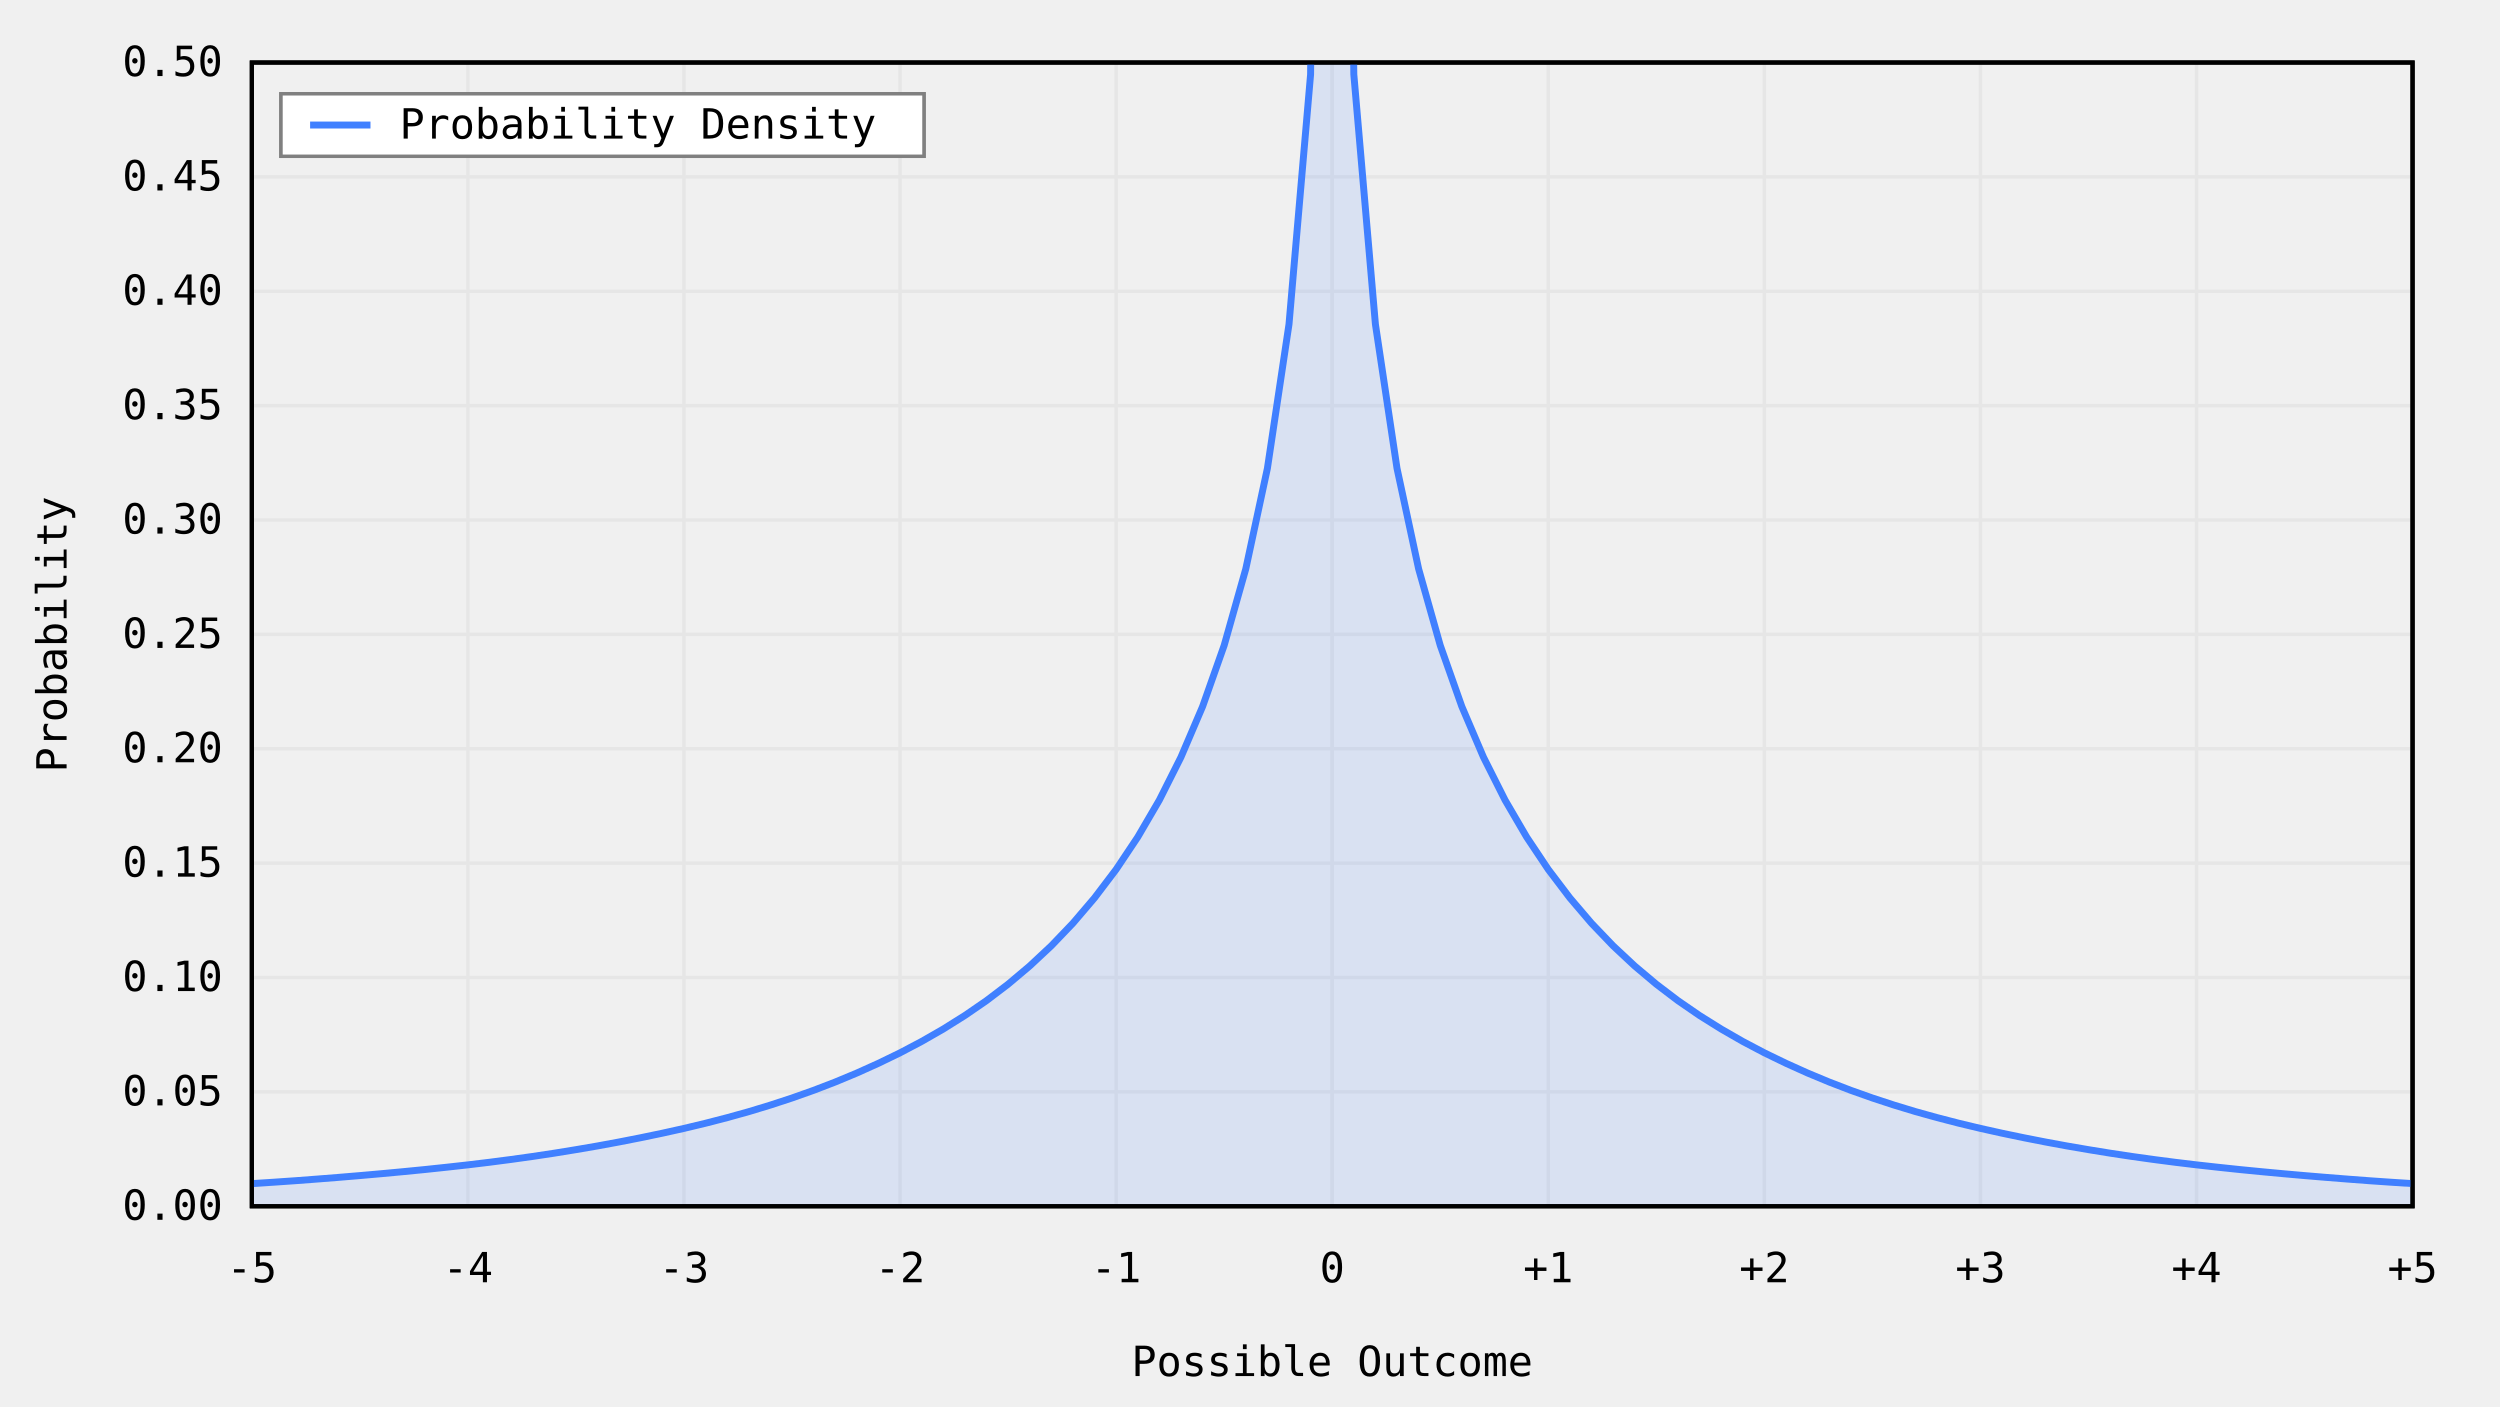
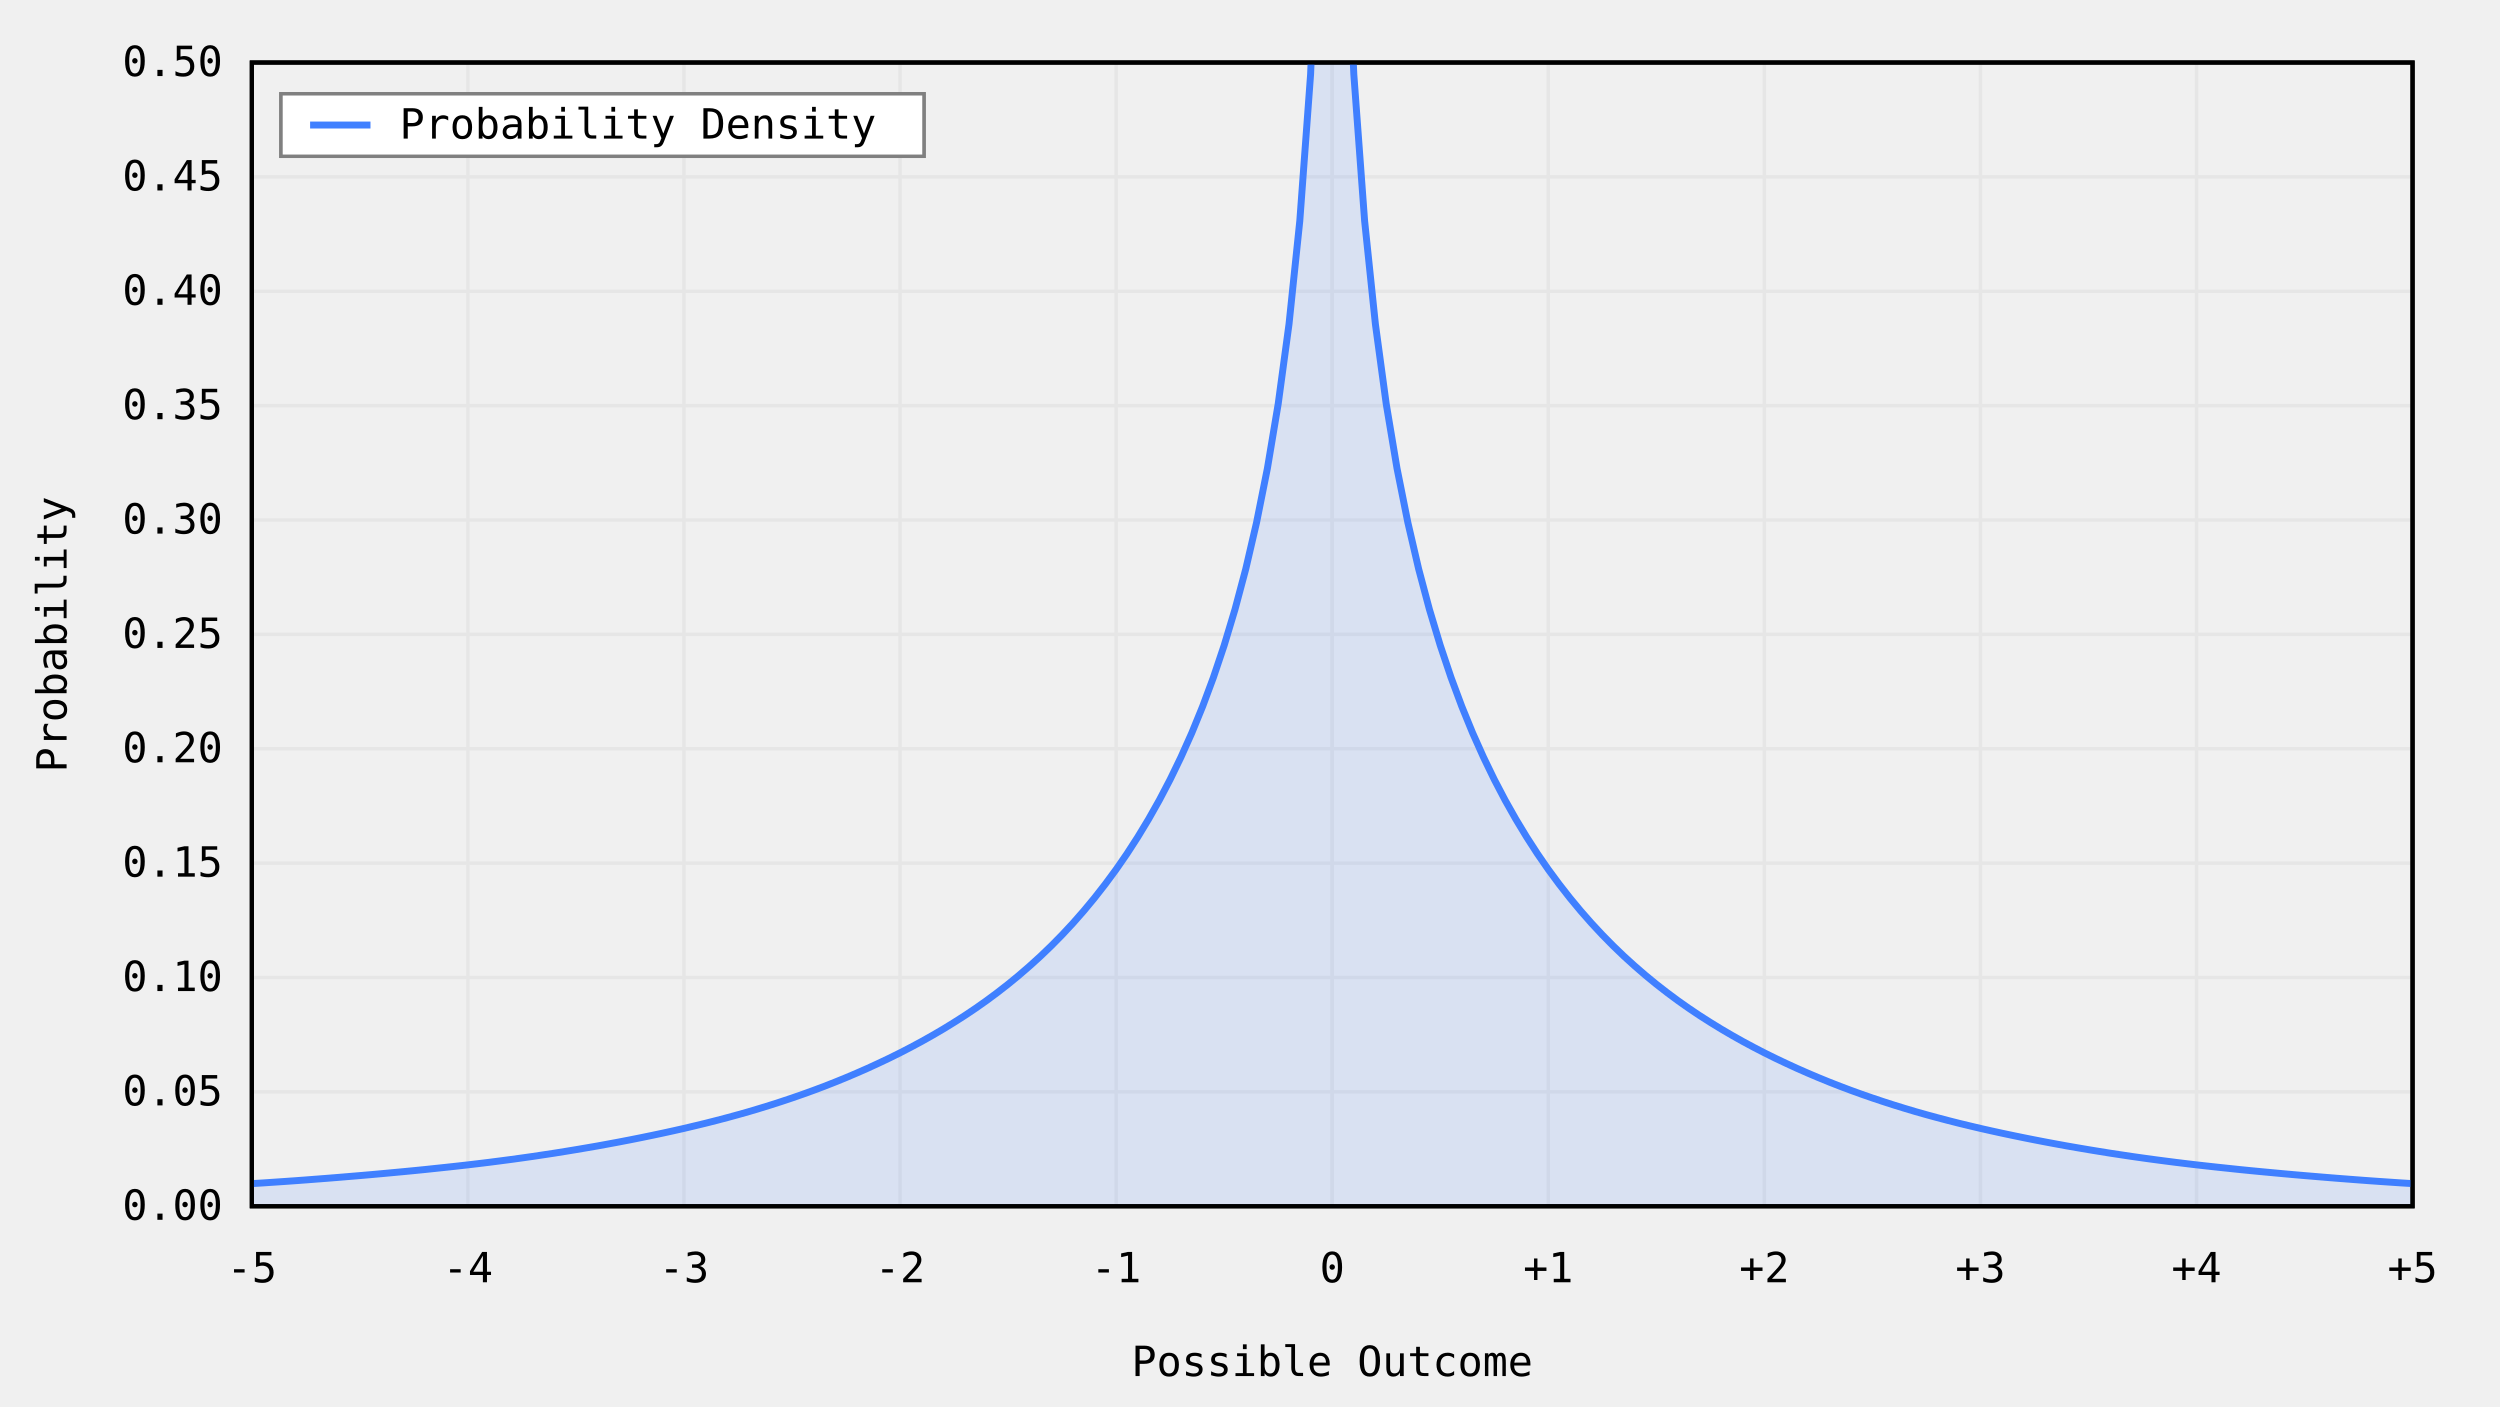
<svg xmlns="http://www.w3.org/2000/svg" xmlns:xlink="http://www.w3.org/1999/xlink" width="720" height="405" viewBox="0 0 720 405">
  <g id="gnuplot_canvas">
    <rect x="0" y="0" width="720" height="405" fill="none" />
    <defs>
      <circle id="gpDot" r="0.5" stroke-width="0.5" stroke="currentColor" />
      <path id="gpPt0" stroke-width="0.222" stroke="currentColor" d="M-1,0 h2 M0,-1 v2" />
      <path id="gpPt1" stroke-width="0.222" stroke="currentColor" d="M-1,-1 L1,1 M1,-1 L-1,1" />
      <path id="gpPt2" stroke-width="0.222" stroke="currentColor" d="M-1,0 L1,0 M0,-1 L0,1 M-1,-1 L1,1 M-1,1 L1,-1" />
      <rect id="gpPt3" stroke-width="0.222" stroke="currentColor" x="-1" y="-1" width="2" height="2" />
      <rect id="gpPt4" stroke-width="0.222" stroke="currentColor" fill="currentColor" x="-1" y="-1" width="2" height="2" />
      <circle id="gpPt5" stroke-width="0.222" stroke="currentColor" cx="0" cy="0" r="1" />
      <use xlink:href="#gpPt5" id="gpPt6" fill="currentColor" stroke="none" />
      <path id="gpPt7" stroke-width="0.222" stroke="currentColor" d="M0,-1.33 L-1.33,0.67 L1.33,0.67 z" />
      <use xlink:href="#gpPt7" id="gpPt8" fill="currentColor" stroke="none" />
      <use xlink:href="#gpPt7" id="gpPt9" stroke="currentColor" transform="rotate(180)" />
      <use xlink:href="#gpPt9" id="gpPt10" fill="currentColor" stroke="none" />
      <use xlink:href="#gpPt3" id="gpPt11" stroke="currentColor" transform="rotate(45)" />
      <use xlink:href="#gpPt11" id="gpPt12" fill="currentColor" stroke="none" />
      <path id="gpPt13" stroke-width="0.222" stroke="currentColor" d="M0,1.330 L1.265,0.411 L0.782,-1.067 L-0.782,-1.076 L-1.265,0.411 z" />
      <use xlink:href="#gpPt13" id="gpPt14" fill="currentColor" stroke="none" />
      <filter id="textbox" filterUnits="objectBoundingBox" x="0" y="0" height="1" width="1">
        <feFlood flood-color="white" flood-opacity="1" result="bgnd" />
        <feComposite in="SourceGraphic" in2="bgnd" operator="atop" />
      </filter>
      <filter id="greybox" filterUnits="objectBoundingBox" x="0" y="0" height="1" width="1">
        <feFlood flood-color="lightgrey" flood-opacity="1" result="grey" />
        <feComposite in="SourceGraphic" in2="grey" operator="atop" />
      </filter>
    </defs>
    <g fill="none" color="white" stroke="currentColor" stroke-width="1.00" stroke-linecap="butt" stroke-linejoin="miter">
</g>
    <g fill="none" color="white" stroke="currentColor" stroke-width="1.20" stroke-linecap="butt" stroke-linejoin="miter">
</g>
    <g fill="none" color="black" stroke="currentColor" stroke-width="1.20" stroke-linecap="butt" stroke-linejoin="miter">
</g>
    <g fill="none" color="black" stroke="black" stroke-width="1.00" stroke-linecap="butt" stroke-linejoin="miter">
</g>
    <g fill="none" color="black" stroke="currentColor" stroke-width="1.00" stroke-linecap="butt" stroke-linejoin="miter">
      <path stroke="rgb(230, 230, 230)" class="gridline" d="M72.53,347.40 L694.82,347.40  " />
    </g>
    <g fill="none" color="black" stroke="rgb(230, 230, 230)" stroke-width="1.20" stroke-linecap="butt" stroke-linejoin="miter">
</g>
    <g fill="none" color="black" stroke="currentColor" stroke-width="1.20" stroke-linecap="butt" stroke-linejoin="miter">
      <path stroke="black" d="M72.53,347.40 M694.82,347.40  " />
      <g transform="translate(64.14,351.30)" stroke="none" fill="black" font-family="Consolas, Menlo, monospace" font-size="12.00" text-anchor="end">
        <text>
          <tspan font-family="Consolas, Menlo, monospace">0.00</tspan>
        </text>
      </g>
    </g>
    <g fill="none" color="black" stroke="currentColor" stroke-width="1.20" stroke-linecap="butt" stroke-linejoin="miter">
</g>
    <g fill="none" color="black" stroke="black" stroke-width="1.00" stroke-linecap="butt" stroke-linejoin="miter">
</g>
    <g fill="none" color="black" stroke="currentColor" stroke-width="1.00" stroke-linecap="butt" stroke-linejoin="miter">
      <path stroke="rgb(230, 230, 230)" class="gridline" d="M72.53,314.46 L694.82,314.46  " />
    </g>
    <g fill="none" color="black" stroke="rgb(230, 230, 230)" stroke-width="1.20" stroke-linecap="butt" stroke-linejoin="miter">
</g>
    <g fill="none" color="black" stroke="currentColor" stroke-width="1.20" stroke-linecap="butt" stroke-linejoin="miter">
      <path stroke="black" d="M72.53,314.46 M694.82,314.46  " />
      <g transform="translate(64.14,318.36)" stroke="none" fill="black" font-family="Consolas, Menlo, monospace" font-size="12.00" text-anchor="end">
        <text>
          <tspan font-family="Consolas, Menlo, monospace">0.05</tspan>
        </text>
      </g>
    </g>
    <g fill="none" color="black" stroke="currentColor" stroke-width="1.20" stroke-linecap="butt" stroke-linejoin="miter">
</g>
    <g fill="none" color="black" stroke="black" stroke-width="1.00" stroke-linecap="butt" stroke-linejoin="miter">
</g>
    <g fill="none" color="black" stroke="currentColor" stroke-width="1.00" stroke-linecap="butt" stroke-linejoin="miter">
      <path stroke="rgb(230, 230, 230)" class="gridline" d="M72.53,281.52 L694.82,281.52  " />
    </g>
    <g fill="none" color="black" stroke="rgb(230, 230, 230)" stroke-width="1.20" stroke-linecap="butt" stroke-linejoin="miter">
</g>
    <g fill="none" color="black" stroke="currentColor" stroke-width="1.20" stroke-linecap="butt" stroke-linejoin="miter">
      <path stroke="black" d="M72.53,281.52 M694.82,281.52  " />
      <g transform="translate(64.14,285.42)" stroke="none" fill="black" font-family="Consolas, Menlo, monospace" font-size="12.00" text-anchor="end">
        <text>
          <tspan font-family="Consolas, Menlo, monospace">0.10</tspan>
        </text>
      </g>
    </g>
    <g fill="none" color="black" stroke="currentColor" stroke-width="1.20" stroke-linecap="butt" stroke-linejoin="miter">
</g>
    <g fill="none" color="black" stroke="black" stroke-width="1.00" stroke-linecap="butt" stroke-linejoin="miter">
</g>
    <g fill="none" color="black" stroke="currentColor" stroke-width="1.00" stroke-linecap="butt" stroke-linejoin="miter">
      <path stroke="rgb(230, 230, 230)" class="gridline" d="M72.53,248.58 L694.82,248.58  " />
    </g>
    <g fill="none" color="black" stroke="rgb(230, 230, 230)" stroke-width="1.20" stroke-linecap="butt" stroke-linejoin="miter">
</g>
    <g fill="none" color="black" stroke="currentColor" stroke-width="1.20" stroke-linecap="butt" stroke-linejoin="miter">
      <path stroke="black" d="M72.53,248.58 M694.82,248.58  " />
      <g transform="translate(64.14,252.48)" stroke="none" fill="black" font-family="Consolas, Menlo, monospace" font-size="12.00" text-anchor="end">
        <text>
          <tspan font-family="Consolas, Menlo, monospace">0.15</tspan>
        </text>
      </g>
    </g>
    <g fill="none" color="black" stroke="currentColor" stroke-width="1.20" stroke-linecap="butt" stroke-linejoin="miter">
</g>
    <g fill="none" color="black" stroke="black" stroke-width="1.00" stroke-linecap="butt" stroke-linejoin="miter">
</g>
    <g fill="none" color="black" stroke="currentColor" stroke-width="1.00" stroke-linecap="butt" stroke-linejoin="miter">
      <path stroke="rgb(230, 230, 230)" class="gridline" d="M72.53,215.64 L694.82,215.64  " />
    </g>
    <g fill="none" color="black" stroke="rgb(230, 230, 230)" stroke-width="1.20" stroke-linecap="butt" stroke-linejoin="miter">
</g>
    <g fill="none" color="black" stroke="currentColor" stroke-width="1.20" stroke-linecap="butt" stroke-linejoin="miter">
      <path stroke="black" d="M72.53,215.64 M694.82,215.64  " />
      <g transform="translate(64.14,219.54)" stroke="none" fill="black" font-family="Consolas, Menlo, monospace" font-size="12.00" text-anchor="end">
        <text>
          <tspan font-family="Consolas, Menlo, monospace">0.20</tspan>
        </text>
      </g>
    </g>
    <g fill="none" color="black" stroke="currentColor" stroke-width="1.20" stroke-linecap="butt" stroke-linejoin="miter">
</g>
    <g fill="none" color="black" stroke="black" stroke-width="1.00" stroke-linecap="butt" stroke-linejoin="miter">
</g>
    <g fill="none" color="black" stroke="currentColor" stroke-width="1.00" stroke-linecap="butt" stroke-linejoin="miter">
      <path stroke="rgb(230, 230, 230)" class="gridline" d="M72.53,182.70 L694.82,182.70  " />
    </g>
    <g fill="none" color="black" stroke="rgb(230, 230, 230)" stroke-width="1.20" stroke-linecap="butt" stroke-linejoin="miter">
</g>
    <g fill="none" color="black" stroke="currentColor" stroke-width="1.20" stroke-linecap="butt" stroke-linejoin="miter">
      <path stroke="black" d="M72.53,182.70 M694.82,182.70  " />
      <g transform="translate(64.14,186.60)" stroke="none" fill="black" font-family="Consolas, Menlo, monospace" font-size="12.00" text-anchor="end">
        <text>
          <tspan font-family="Consolas, Menlo, monospace">0.25</tspan>
        </text>
      </g>
    </g>
    <g fill="none" color="black" stroke="currentColor" stroke-width="1.20" stroke-linecap="butt" stroke-linejoin="miter">
</g>
    <g fill="none" color="black" stroke="black" stroke-width="1.00" stroke-linecap="butt" stroke-linejoin="miter">
</g>
    <g fill="none" color="black" stroke="currentColor" stroke-width="1.00" stroke-linecap="butt" stroke-linejoin="miter">
      <path stroke="rgb(230, 230, 230)" class="gridline" d="M72.53,149.77 L694.82,149.77  " />
    </g>
    <g fill="none" color="black" stroke="rgb(230, 230, 230)" stroke-width="1.20" stroke-linecap="butt" stroke-linejoin="miter">
</g>
    <g fill="none" color="black" stroke="currentColor" stroke-width="1.20" stroke-linecap="butt" stroke-linejoin="miter">
      <path stroke="black" d="M72.53,149.77 M694.82,149.77  " />
      <g transform="translate(64.14,153.67)" stroke="none" fill="black" font-family="Consolas, Menlo, monospace" font-size="12.00" text-anchor="end">
        <text>
          <tspan font-family="Consolas, Menlo, monospace">0.30</tspan>
        </text>
      </g>
    </g>
    <g fill="none" color="black" stroke="currentColor" stroke-width="1.20" stroke-linecap="butt" stroke-linejoin="miter">
</g>
    <g fill="none" color="black" stroke="black" stroke-width="1.00" stroke-linecap="butt" stroke-linejoin="miter">
</g>
    <g fill="none" color="black" stroke="currentColor" stroke-width="1.00" stroke-linecap="butt" stroke-linejoin="miter">
      <path stroke="rgb(230, 230, 230)" class="gridline" d="M72.53,116.83 L694.82,116.83  " />
    </g>
    <g fill="none" color="black" stroke="rgb(230, 230, 230)" stroke-width="1.20" stroke-linecap="butt" stroke-linejoin="miter">
</g>
    <g fill="none" color="black" stroke="currentColor" stroke-width="1.20" stroke-linecap="butt" stroke-linejoin="miter">
      <path stroke="black" d="M72.53,116.83 M694.82,116.83  " />
      <g transform="translate(64.14,120.73)" stroke="none" fill="black" font-family="Consolas, Menlo, monospace" font-size="12.00" text-anchor="end">
        <text>
          <tspan font-family="Consolas, Menlo, monospace">0.35</tspan>
        </text>
      </g>
    </g>
    <g fill="none" color="black" stroke="currentColor" stroke-width="1.20" stroke-linecap="butt" stroke-linejoin="miter">
</g>
    <g fill="none" color="black" stroke="black" stroke-width="1.00" stroke-linecap="butt" stroke-linejoin="miter">
</g>
    <g fill="none" color="black" stroke="currentColor" stroke-width="1.00" stroke-linecap="butt" stroke-linejoin="miter">
      <path stroke="rgb(230, 230, 230)" class="gridline" d="M72.53,83.89 L694.82,83.89  " />
    </g>
    <g fill="none" color="black" stroke="rgb(230, 230, 230)" stroke-width="1.20" stroke-linecap="butt" stroke-linejoin="miter">
</g>
    <g fill="none" color="black" stroke="currentColor" stroke-width="1.20" stroke-linecap="butt" stroke-linejoin="miter">
      <path stroke="black" d="M72.53,83.89 M694.82,83.89  " />
      <g transform="translate(64.14,87.79)" stroke="none" fill="black" font-family="Consolas, Menlo, monospace" font-size="12.00" text-anchor="end">
        <text>
          <tspan font-family="Consolas, Menlo, monospace">0.40</tspan>
        </text>
      </g>
    </g>
    <g fill="none" color="black" stroke="currentColor" stroke-width="1.20" stroke-linecap="butt" stroke-linejoin="miter">
</g>
    <g fill="none" color="black" stroke="black" stroke-width="1.00" stroke-linecap="butt" stroke-linejoin="miter">
</g>
    <g fill="none" color="black" stroke="currentColor" stroke-width="1.00" stroke-linecap="butt" stroke-linejoin="miter">
      <path stroke="rgb(230, 230, 230)" class="gridline" d="M72.53,50.95 L694.82,50.95  " />
    </g>
    <g fill="none" color="black" stroke="rgb(230, 230, 230)" stroke-width="1.20" stroke-linecap="butt" stroke-linejoin="miter">
</g>
    <g fill="none" color="black" stroke="currentColor" stroke-width="1.20" stroke-linecap="butt" stroke-linejoin="miter">
      <path stroke="black" d="M72.53,50.95 M694.82,50.95  " />
      <g transform="translate(64.14,54.85)" stroke="none" fill="black" font-family="Consolas, Menlo, monospace" font-size="12.00" text-anchor="end">
        <text>
          <tspan font-family="Consolas, Menlo, monospace">0.45</tspan>
        </text>
      </g>
    </g>
    <g fill="none" color="black" stroke="currentColor" stroke-width="1.20" stroke-linecap="butt" stroke-linejoin="miter">
</g>
    <g fill="none" color="black" stroke="black" stroke-width="1.00" stroke-linecap="butt" stroke-linejoin="miter">
</g>
    <g fill="none" color="black" stroke="currentColor" stroke-width="1.00" stroke-linecap="butt" stroke-linejoin="miter">
      <path stroke="rgb(230, 230, 230)" class="gridline" d="M72.53,18.01 L694.82,18.01  " />
    </g>
    <g fill="none" color="black" stroke="rgb(230, 230, 230)" stroke-width="1.20" stroke-linecap="butt" stroke-linejoin="miter">
</g>
    <g fill="none" color="black" stroke="currentColor" stroke-width="1.20" stroke-linecap="butt" stroke-linejoin="miter">
      <path stroke="black" d="M72.53,18.01 M694.82,18.01  " />
      <g transform="translate(64.14,21.91)" stroke="none" fill="black" font-family="Consolas, Menlo, monospace" font-size="12.00" text-anchor="end">
        <text>
          <tspan font-family="Consolas, Menlo, monospace">0.50</tspan>
        </text>
      </g>
    </g>
    <g fill="none" color="black" stroke="currentColor" stroke-width="1.20" stroke-linecap="butt" stroke-linejoin="miter">
</g>
    <g fill="none" color="black" stroke="black" stroke-width="1.00" stroke-linecap="butt" stroke-linejoin="miter">
</g>
    <g fill="none" color="black" stroke="currentColor" stroke-width="1.00" stroke-linecap="butt" stroke-linejoin="miter">
      <path stroke="rgb(230, 230, 230)" class="gridline" d="M383.68,347.40 L383.68,18.01  " />
    </g>
    <g fill="none" color="black" stroke="rgb(230, 230, 230)" stroke-width="1.20" stroke-linecap="butt" stroke-linejoin="miter">
</g>
    <g fill="none" color="black" stroke="currentColor" stroke-width="1.20" stroke-linecap="butt" stroke-linejoin="miter">
      <path stroke="black" d="M383.68,347.40 M383.68,18.01  " />
      <g transform="translate(383.68,369.30)" stroke="none" fill="black" font-family="Consolas, Menlo, monospace" font-size="12.00" text-anchor="middle">
        <text>
          <tspan font-family="Consolas, Menlo, monospace">0</tspan>
        </text>
      </g>
    </g>
    <g fill="none" color="black" stroke="currentColor" stroke-width="1.20" stroke-linecap="butt" stroke-linejoin="miter">
</g>
    <g fill="none" color="black" stroke="black" stroke-width="1.00" stroke-linecap="butt" stroke-linejoin="miter">
</g>
    <g fill="none" color="black" stroke="currentColor" stroke-width="1.00" stroke-linecap="butt" stroke-linejoin="miter">
      <path stroke="rgb(230, 230, 230)" class="gridline" d="M72.53,347.40 L72.53,18.01  " />
    </g>
    <g fill="none" color="black" stroke="rgb(230, 230, 230)" stroke-width="1.20" stroke-linecap="butt" stroke-linejoin="miter">
</g>
    <g fill="none" color="black" stroke="currentColor" stroke-width="1.20" stroke-linecap="butt" stroke-linejoin="miter">
      <path stroke="black" d="M72.53,347.40 M72.53,18.01  " />
      <g transform="translate(72.53,369.30)" stroke="none" fill="black" font-family="Consolas, Menlo, monospace" font-size="12.00" text-anchor="middle">
        <text>
          <tspan font-family="Consolas, Menlo, monospace">-5</tspan>
        </text>
      </g>
    </g>
    <g fill="none" color="black" stroke="currentColor" stroke-width="1.20" stroke-linecap="butt" stroke-linejoin="miter">
</g>
    <g fill="none" color="black" stroke="black" stroke-width="1.00" stroke-linecap="butt" stroke-linejoin="miter">
</g>
    <g fill="none" color="black" stroke="currentColor" stroke-width="1.00" stroke-linecap="butt" stroke-linejoin="miter">
      <path stroke="rgb(230, 230, 230)" class="gridline" d="M134.76,347.40 L134.76,45.01 M134.76,27.01 L134.76,18.01  " />
    </g>
    <g fill="none" color="black" stroke="rgb(230, 230, 230)" stroke-width="1.20" stroke-linecap="butt" stroke-linejoin="miter">
</g>
    <g fill="none" color="black" stroke="currentColor" stroke-width="1.20" stroke-linecap="butt" stroke-linejoin="miter">
      <path stroke="black" d="M134.76,347.40 M134.76,18.01  " />
      <g transform="translate(134.76,369.30)" stroke="none" fill="black" font-family="Consolas, Menlo, monospace" font-size="12.00" text-anchor="middle">
        <text>
          <tspan font-family="Consolas, Menlo, monospace">-4</tspan>
        </text>
      </g>
    </g>
    <g fill="none" color="black" stroke="currentColor" stroke-width="1.20" stroke-linecap="butt" stroke-linejoin="miter">
</g>
    <g fill="none" color="black" stroke="black" stroke-width="1.00" stroke-linecap="butt" stroke-linejoin="miter">
</g>
    <g fill="none" color="black" stroke="currentColor" stroke-width="1.00" stroke-linecap="butt" stroke-linejoin="miter">
      <path stroke="rgb(230, 230, 230)" class="gridline" d="M196.99,347.40 L196.99,45.01 M196.99,27.01 L196.99,18.01  " />
    </g>
    <g fill="none" color="black" stroke="rgb(230, 230, 230)" stroke-width="1.20" stroke-linecap="butt" stroke-linejoin="miter">
</g>
    <g fill="none" color="black" stroke="currentColor" stroke-width="1.20" stroke-linecap="butt" stroke-linejoin="miter">
      <path stroke="black" d="M196.99,347.40 M196.99,18.01  " />
      <g transform="translate(196.99,369.30)" stroke="none" fill="black" font-family="Consolas, Menlo, monospace" font-size="12.00" text-anchor="middle">
        <text>
          <tspan font-family="Consolas, Menlo, monospace">-3</tspan>
        </text>
      </g>
    </g>
    <g fill="none" color="black" stroke="currentColor" stroke-width="1.20" stroke-linecap="butt" stroke-linejoin="miter">
</g>
    <g fill="none" color="black" stroke="black" stroke-width="1.00" stroke-linecap="butt" stroke-linejoin="miter">
</g>
    <g fill="none" color="black" stroke="currentColor" stroke-width="1.00" stroke-linecap="butt" stroke-linejoin="miter">
      <path stroke="rgb(230, 230, 230)" class="gridline" d="M259.22,347.40 L259.22,45.01 M259.22,27.01 L259.22,18.01  " />
    </g>
    <g fill="none" color="black" stroke="rgb(230, 230, 230)" stroke-width="1.20" stroke-linecap="butt" stroke-linejoin="miter">
</g>
    <g fill="none" color="black" stroke="currentColor" stroke-width="1.20" stroke-linecap="butt" stroke-linejoin="miter">
      <path stroke="black" d="M259.22,347.40 M259.22,18.01  " />
      <g transform="translate(259.22,369.30)" stroke="none" fill="black" font-family="Consolas, Menlo, monospace" font-size="12.00" text-anchor="middle">
        <text>
          <tspan font-family="Consolas, Menlo, monospace">-2</tspan>
        </text>
      </g>
    </g>
    <g fill="none" color="black" stroke="currentColor" stroke-width="1.20" stroke-linecap="butt" stroke-linejoin="miter">
</g>
    <g fill="none" color="black" stroke="black" stroke-width="1.00" stroke-linecap="butt" stroke-linejoin="miter">
</g>
    <g fill="none" color="black" stroke="currentColor" stroke-width="1.00" stroke-linecap="butt" stroke-linejoin="miter">
      <path stroke="rgb(230, 230, 230)" class="gridline" d="M321.45,347.40 L321.45,18.01  " />
    </g>
    <g fill="none" color="black" stroke="rgb(230, 230, 230)" stroke-width="1.20" stroke-linecap="butt" stroke-linejoin="miter">
</g>
    <g fill="none" color="black" stroke="currentColor" stroke-width="1.20" stroke-linecap="butt" stroke-linejoin="miter">
      <path stroke="black" d="M321.45,347.40 M321.45,18.01  " />
      <g transform="translate(321.45,369.30)" stroke="none" fill="black" font-family="Consolas, Menlo, monospace" font-size="12.00" text-anchor="middle">
        <text>
          <tspan font-family="Consolas, Menlo, monospace">-1</tspan>
        </text>
      </g>
    </g>
    <g fill="none" color="black" stroke="currentColor" stroke-width="1.20" stroke-linecap="butt" stroke-linejoin="miter">
</g>
    <g fill="none" color="black" stroke="black" stroke-width="1.00" stroke-linecap="butt" stroke-linejoin="miter">
</g>
    <g fill="none" color="black" stroke="currentColor" stroke-width="1.00" stroke-linecap="butt" stroke-linejoin="miter">
      <path stroke="rgb(230, 230, 230)" class="gridline" d="M383.68,347.40 L383.68,18.01  " />
    </g>
    <g fill="none" color="black" stroke="rgb(230, 230, 230)" stroke-width="1.20" stroke-linecap="butt" stroke-linejoin="miter">
</g>
    <g fill="none" color="black" stroke="currentColor" stroke-width="1.20" stroke-linecap="butt" stroke-linejoin="miter">
      <path stroke="black" d="M383.68,347.40 M383.68,18.01  " />
    </g>
    <g fill="none" color="black" stroke="black" stroke-width="1.00" stroke-linecap="butt" stroke-linejoin="miter">
</g>
    <g fill="none" color="black" stroke="currentColor" stroke-width="1.00" stroke-linecap="butt" stroke-linejoin="miter">
      <path stroke="rgb(230, 230, 230)" class="gridline" d="M445.90,347.40 L445.90,18.01  " />
    </g>
    <g fill="none" color="black" stroke="rgb(230, 230, 230)" stroke-width="1.20" stroke-linecap="butt" stroke-linejoin="miter">
</g>
    <g fill="none" color="black" stroke="currentColor" stroke-width="1.20" stroke-linecap="butt" stroke-linejoin="miter">
      <path stroke="black" d="M445.90,347.40 M445.90,18.01  " />
      <g transform="translate(445.90,369.30)" stroke="none" fill="black" font-family="Consolas, Menlo, monospace" font-size="12.00" text-anchor="middle">
        <text>
          <tspan font-family="Consolas, Menlo, monospace">+1</tspan>
        </text>
      </g>
    </g>
    <g fill="none" color="black" stroke="currentColor" stroke-width="1.20" stroke-linecap="butt" stroke-linejoin="miter">
</g>
    <g fill="none" color="black" stroke="black" stroke-width="1.00" stroke-linecap="butt" stroke-linejoin="miter">
</g>
    <g fill="none" color="black" stroke="currentColor" stroke-width="1.00" stroke-linecap="butt" stroke-linejoin="miter">
      <path stroke="rgb(230, 230, 230)" class="gridline" d="M508.13,347.40 L508.13,18.01  " />
    </g>
    <g fill="none" color="black" stroke="rgb(230, 230, 230)" stroke-width="1.20" stroke-linecap="butt" stroke-linejoin="miter">
</g>
    <g fill="none" color="black" stroke="currentColor" stroke-width="1.20" stroke-linecap="butt" stroke-linejoin="miter">
      <path stroke="black" d="M508.13,347.40 M508.13,18.01  " />
      <g transform="translate(508.13,369.30)" stroke="none" fill="black" font-family="Consolas, Menlo, monospace" font-size="12.00" text-anchor="middle">
        <text>
          <tspan font-family="Consolas, Menlo, monospace">+2</tspan>
        </text>
      </g>
    </g>
    <g fill="none" color="black" stroke="currentColor" stroke-width="1.20" stroke-linecap="butt" stroke-linejoin="miter">
</g>
    <g fill="none" color="black" stroke="black" stroke-width="1.00" stroke-linecap="butt" stroke-linejoin="miter">
</g>
    <g fill="none" color="black" stroke="currentColor" stroke-width="1.00" stroke-linecap="butt" stroke-linejoin="miter">
      <path stroke="rgb(230, 230, 230)" class="gridline" d="M570.36,347.40 L570.36,18.01  " />
    </g>
    <g fill="none" color="black" stroke="rgb(230, 230, 230)" stroke-width="1.20" stroke-linecap="butt" stroke-linejoin="miter">
</g>
    <g fill="none" color="black" stroke="currentColor" stroke-width="1.20" stroke-linecap="butt" stroke-linejoin="miter">
      <path stroke="black" d="M570.36,347.40 M570.36,18.01  " />
      <g transform="translate(570.36,369.30)" stroke="none" fill="black" font-family="Consolas, Menlo, monospace" font-size="12.00" text-anchor="middle">
        <text>
          <tspan font-family="Consolas, Menlo, monospace">+3</tspan>
        </text>
      </g>
    </g>
    <g fill="none" color="black" stroke="currentColor" stroke-width="1.20" stroke-linecap="butt" stroke-linejoin="miter">
</g>
    <g fill="none" color="black" stroke="black" stroke-width="1.00" stroke-linecap="butt" stroke-linejoin="miter">
</g>
    <g fill="none" color="black" stroke="currentColor" stroke-width="1.00" stroke-linecap="butt" stroke-linejoin="miter">
      <path stroke="rgb(230, 230, 230)" class="gridline" d="M632.59,347.40 L632.59,18.01  " />
    </g>
    <g fill="none" color="black" stroke="rgb(230, 230, 230)" stroke-width="1.20" stroke-linecap="butt" stroke-linejoin="miter">
</g>
    <g fill="none" color="black" stroke="currentColor" stroke-width="1.20" stroke-linecap="butt" stroke-linejoin="miter">
      <path stroke="black" d="M632.59,347.40 M632.59,18.01  " />
      <g transform="translate(632.59,369.30)" stroke="none" fill="black" font-family="Consolas, Menlo, monospace" font-size="12.00" text-anchor="middle">
        <text>
          <tspan font-family="Consolas, Menlo, monospace">+4</tspan>
        </text>
      </g>
    </g>
    <g fill="none" color="black" stroke="currentColor" stroke-width="1.20" stroke-linecap="butt" stroke-linejoin="miter">
</g>
    <g fill="none" color="black" stroke="black" stroke-width="1.00" stroke-linecap="butt" stroke-linejoin="miter">
</g>
    <g fill="none" color="black" stroke="currentColor" stroke-width="1.00" stroke-linecap="butt" stroke-linejoin="miter">
      <path stroke="rgb(230, 230, 230)" class="gridline" d="M694.82,347.40 L694.82,18.01  " />
    </g>
    <g fill="none" color="black" stroke="rgb(230, 230, 230)" stroke-width="1.20" stroke-linecap="butt" stroke-linejoin="miter">
</g>
    <g fill="none" color="black" stroke="currentColor" stroke-width="1.20" stroke-linecap="butt" stroke-linejoin="miter">
      <path stroke="black" d="M694.82,347.40 M694.82,18.01  " />
      <g transform="translate(694.82,369.30)" stroke="none" fill="black" font-family="Consolas, Menlo, monospace" font-size="12.00" text-anchor="middle">
        <text>
          <tspan font-family="Consolas, Menlo, monospace">+5</tspan>
        </text>
      </g>
    </g>
    <g fill="none" color="black" stroke="currentColor" stroke-width="1.20" stroke-linecap="butt" stroke-linejoin="miter">
</g>
    <g fill="none" color="black" stroke="currentColor" stroke-width="1.20" stroke-linecap="butt" stroke-linejoin="miter">
      <path stroke="black" d="M72.53,18.01 L72.53,347.40 L694.82,347.40 L694.82,18.01 L72.53,18.01 Z  " />
    </g>
    <g fill="none" color="black" stroke="currentColor" stroke-width="1.20" stroke-linecap="butt" stroke-linejoin="miter">
      <g transform="translate(19.18,182.71) rotate(270)" stroke="none" fill="black" font-family="Consolas, Menlo, monospace" font-size="12.00" text-anchor="middle">
        <text>
          <tspan font-family="Consolas, Menlo, monospace">Probability</tspan>
        </text>
      </g>
    </g>
    <g fill="none" color="black" stroke="currentColor" stroke-width="1.20" stroke-linecap="butt" stroke-linejoin="miter">
      <g transform="translate(383.67,396.30)" stroke="none" fill="black" font-family="Consolas, Menlo, monospace" font-size="12.00" text-anchor="middle">
        <text>
          <tspan font-family="Consolas, Menlo, monospace">Possible Outcome</tspan>
        </text>
      </g>
    </g>
    <g fill="none" color="black" stroke="currentColor" stroke-width="1.20" stroke-linecap="butt" stroke-linejoin="miter">
</g>
    <g fill="none" color="black" stroke="currentColor" stroke-width="1.00" stroke-linecap="butt" stroke-linejoin="miter">
</g>
    <g fill="none" color="black" stroke="currentColor" stroke-width="1.00" stroke-linecap="butt" stroke-linejoin="miter">
      <path stroke="rgb(128, 128, 128)" d="M80.92,45.01 L80.92,27.01 L266.11,27.01 L266.11,45.01 L80.92,45.01 Z  " />
    </g>
    <g id="gnuplot_plot_1">
      <g fill="none" color="white" stroke="rgb(128, 128, 128)" stroke-width="2.00" stroke-linecap="butt" stroke-linejoin="miter">
</g>
      <g fill="none" color="black" stroke="currentColor" stroke-width="2.00" stroke-linecap="butt" stroke-linejoin="miter">
-         <path stroke="rgb( 64, 128, 255)" d="M72.53,340.88 L78.75,340.48 L84.98,340.05 L91.20,339.58 L97.42,339.09 L103.64,338.57 L109.87,338.02 L116.09,337.44   L122.31,336.83 L128.54,336.17 L134.76,335.48 L140.98,334.73 L147.20,333.92 L153.43,333.05 L159.65,332.11 L165.87,331.10   L172.10,330.03 L178.32,328.88 L184.54,327.66 L190.77,326.36 L196.99,324.98 L203.21,323.49 L209.43,321.88 L215.66,320.15   L221.88,318.26 L228.10,316.22 L234.33,314.01 L240.55,311.62 L246.77,309.03 L252.99,306.23 L259.22,303.21 L265.44,299.93   L271.66,296.36 L277.89,292.46 L284.11,288.18 L290.33,283.45 L296.55,278.21 L302.78,272.39 L309.00,265.89 L315.22,258.60   L321.45,250.39 L327.67,241.08 L333.89,230.43 L340.11,218.07 L346.34,203.49 L352.56,185.87 L358.78,163.86 L365.01,134.90   L371.23,93.39 L377.45,21.42 L377.48,18.01 M389.86,18.01 L389.90,21.42 L396.12,93.39 L402.34,134.90 L408.57,163.86   L414.79,185.87 L421.01,203.49 L427.24,218.07 L433.46,230.43 L439.68,241.08 L445.90,250.39 L452.13,258.60 L458.35,265.89   L464.57,272.39 L470.80,278.21 L477.02,283.45 L483.24,288.18 L489.46,292.46 L495.69,296.36 L501.91,299.93 L508.13,303.21   L514.36,306.23 L520.58,309.03 L526.80,311.62 L533.02,314.01 L539.25,316.22 L545.47,318.26 L551.69,320.15 L557.92,321.88   L564.14,323.49 L570.36,324.98 L576.58,326.36 L582.81,327.66 L589.03,328.88 L595.25,330.03 L601.48,331.10 L607.70,332.11   L613.92,333.05 L620.15,333.92 L626.37,334.73 L632.59,335.48 L638.81,336.17 L645.04,336.83 L651.26,337.44 L657.48,338.02   L663.71,338.57 L669.93,339.09 L676.15,339.58 L682.37,340.05 L688.60,340.48 L694.82,340.88  " />
+         <path stroke="rgb( 64, 128, 255)" d="M72.53,340.88 L75.64,340.69 L78.75,340.48 L81.86,340.27 L84.98,340.05 L88.09,339.82 L91.20,339.58 L94.31,339.34   L97.42,339.09 L100.53,338.83 L103.64,338.57 L106.76,338.30 L109.87,338.02 L112.98,337.73 L116.09,337.44 L119.20,337.14   L122.31,336.83 L125.42,336.50 L128.54,336.17 L131.65,335.83 L134.76,335.48 L137.87,335.11 L140.98,334.73 L144.09,334.33   L147.20,333.92 L150.32,333.49 L153.43,333.05 L156.54,332.58 L159.65,332.11 L162.76,331.61 L165.87,331.10 L168.98,330.57   L172.10,330.03 L175.21,329.46 L178.32,328.88 L181.43,328.28 L184.54,327.66 L187.65,327.02 L190.77,326.36 L193.88,325.68   L196.99,324.98 L200.10,324.24 L203.21,323.49 L206.32,322.70 L209.43,321.88 L212.55,321.03 L215.66,320.15 L218.77,319.22   L221.88,318.26 L224.99,317.26 L228.10,316.22 L231.21,315.14 L234.33,314.01 L237.44,312.84 L240.55,311.62 L243.66,310.35   L246.77,309.03 L249.88,307.66 L252.99,306.23 L256.11,304.75 L259.22,303.21 L262.33,301.60 L265.44,299.93 L268.55,298.18   L271.66,296.36 L274.77,294.45 L277.89,292.46 L281.00,290.37 L284.11,288.18 L287.22,285.87 L290.33,283.45 L293.44,280.90   L296.55,278.21 L299.67,275.38 L302.78,272.39 L305.89,269.23 L309.00,265.89 L312.11,262.35 L315.22,258.60 L318.33,254.62   L321.45,250.39 L324.56,245.89 L327.67,241.08 L330.78,235.94 L333.89,230.43 L337.00,224.49 L340.11,218.07 L343.23,211.10   L346.34,203.49 L349.45,195.13 L352.56,185.87 L355.67,175.53 L358.78,163.86 L361.89,150.48 L365.01,134.90 L368.12,116.32   L371.23,93.39 L374.34,63.62 L377.45,21.42 L377.59,18.01 M389.75,18.01 L389.90,21.42 L393.01,63.62 L396.12,93.39   L399.23,116.32 L402.34,134.90 L405.46,150.48 L408.57,163.86 L411.68,175.53 L414.79,185.87 L417.90,195.13 L421.01,203.49   L424.12,211.10 L427.24,218.07 L430.35,224.49 L433.46,230.43 L436.57,235.94 L439.68,241.08 L442.79,245.89 L445.90,250.39   L449.02,254.62 L452.13,258.60 L455.24,262.35 L458.35,265.89 L461.46,269.23 L464.57,272.39 L467.68,275.38 L470.80,278.21   L473.91,280.90 L477.02,283.45 L480.13,285.87 L483.24,288.18 L486.35,290.37 L489.46,292.46 L492.58,294.45 L495.69,296.36   L498.80,298.18 L501.91,299.93 L505.02,301.60 L508.13,303.21 L511.24,304.75 L514.36,306.23 L517.47,307.66 L520.58,309.03   L523.69,310.35 L526.80,311.62 L529.91,312.84 L533.02,314.01 L536.14,315.14 L539.25,316.22 L542.36,317.26 L545.47,318.26   L548.58,319.22 L551.69,320.15 L554.80,321.03 L557.92,321.88 L561.03,322.70 L564.14,323.49 L567.25,324.24 L570.36,324.98   L573.47,325.68 L576.58,326.36 L579.70,327.02 L582.81,327.66 L585.92,328.28 L589.03,328.88 L592.14,329.46 L595.25,330.03   L598.37,330.57 L601.48,331.10 L604.59,331.61 L607.70,332.11 L610.81,332.58 L613.92,333.05 L617.03,333.49 L620.15,333.92   L623.26,334.33 L626.37,334.73 L629.48,335.11 L632.59,335.48 L635.70,335.83 L638.81,336.17 L641.93,336.50 L645.04,336.83   L648.15,337.14 L651.26,337.44 L654.37,337.73 L657.48,338.02 L660.59,338.30 L663.71,338.57 L666.82,338.83 L669.93,339.09   L673.04,339.34 L676.15,339.58 L679.26,339.82 L682.37,340.05 L685.49,340.27 L688.60,340.48 L691.71,340.69 L694.82,340.88    " />
      </g>
    </g>
    <g id="gnuplot_plot_2">
      <g fill="none" color="black" stroke="currentColor" stroke-width="2.00" stroke-linecap="butt" stroke-linejoin="miter">
        <g stroke="none" shape-rendering="crispEdges">
-           <polygon fill="rgb( 64, 128, 255)" fill-opacity="0.13" points="72.53,340.88 78.75,340.48 84.98,340.05 91.20,339.58 97.42,339.09 103.64,338.57 109.87,338.02 116.09,337.44 122.31,336.83 128.54,336.17 134.76,335.48 140.98,334.73 147.20,333.92 153.43,333.05 159.65,332.11 165.87,331.10 172.10,330.03 178.32,328.88 184.54,327.66 190.77,326.36 196.99,324.98 203.21,323.49 209.43,321.88 215.66,320.15 221.88,318.26 228.10,316.22 234.33,314.01 240.55,311.62 246.77,309.03 252.99,306.23 259.22,303.21 265.44,299.93 271.66,296.36 277.89,292.46 284.11,288.18 290.33,283.45 296.55,278.21 302.78,272.39 309.00,265.89 315.22,258.60 321.45,250.39 327.67,241.08 333.89,230.43 340.11,218.07 346.34,203.49 352.56,185.87 358.78,163.86 365.01,134.90 371.23,93.39 377.45,21.42 377.48,18.01 389.86,18.01 389.90,21.42 396.12,93.39 402.34,134.90 408.57,163.86 414.79,185.87 421.01,203.49 427.24,218.07 433.46,230.43 439.68,241.08 445.90,250.39 452.13,258.60 458.35,265.89 464.57,272.39 470.80,278.21 477.02,283.45 483.24,288.18 489.46,292.46 495.69,296.36 501.91,299.93 508.13,303.21 514.36,306.23 520.58,309.03 526.80,311.62 533.02,314.01 539.25,316.22 545.47,318.26 551.69,320.15 557.92,321.88 564.14,323.49 570.36,324.98 576.58,326.36 582.81,327.66 589.03,328.88 595.25,330.03 601.48,331.10 607.70,332.11 613.92,333.05 620.15,333.92 626.37,334.73 632.59,335.48 638.81,336.17 645.04,336.83 651.26,337.44 657.48,338.02 663.71,338.57 669.93,339.09 676.15,339.58 682.37,340.05 688.60,340.48 694.82,340.88 694.82,347.40 688.60,347.40 682.37,347.40 676.15,347.40 669.93,347.40 663.71,347.40 657.48,347.40 651.26,347.40 645.04,347.40 638.81,347.40 632.59,347.40 626.37,347.40 620.15,347.40 613.92,347.40 607.70,347.40 601.48,347.40 595.25,347.40 589.03,347.40 582.81,347.40 576.58,347.40 570.36,347.40 564.14,347.40 557.92,347.40 551.69,347.40 545.47,347.40 539.25,347.40 533.02,347.40 526.80,347.40 520.58,347.40 514.36,347.40 508.13,347.40 501.91,347.40 495.69,347.40 489.46,347.40 483.24,347.40 477.02,347.40 470.80,347.40 464.57,347.40 458.35,347.40 452.13,347.40 445.90,347.40 439.68,347.40 433.46,347.40 427.24,347.40 421.01,347.40 414.79,347.40 408.57,347.40 402.34,347.40 396.12,347.40 389.90,347.40 383.68,347.40 377.45,347.40 371.23,347.40 365.01,347.40 358.78,347.40 352.56,347.40 346.34,347.40 340.11,347.40 333.89,347.40 327.67,347.40 321.45,347.40 315.22,347.40 309.00,347.40 302.78,347.40 296.55,347.40 290.33,347.40 284.11,347.40 277.89,347.40 271.66,347.40 265.44,347.40 259.22,347.40 252.99,347.40 246.77,347.40 240.55,347.40 234.33,347.40 228.10,347.40 221.88,347.40 215.66,347.40 209.43,347.40 203.21,347.40 196.99,347.40 190.77,347.40 184.54,347.40 178.32,347.40 172.10,347.40 165.87,347.40 159.65,347.40 153.43,347.40 147.20,347.40 140.98,347.40 134.76,347.40 128.54,347.40 122.31,347.40 116.09,347.40 109.87,347.40 103.64,347.40 97.42,347.40 91.20,347.40 84.98,347.40 78.75,347.40 72.53,347.40 " />
+           <polygon fill="rgb( 64, 128, 255)" fill-opacity="0.13" points="72.53,340.88 75.64,340.69 78.75,340.48 81.86,340.27 84.98,340.05 88.09,339.82 91.20,339.58 94.31,339.34 97.42,339.09 100.53,338.83 103.64,338.57 106.76,338.30 109.87,338.02 112.98,337.73 116.09,337.44 119.20,337.14 122.31,336.83 125.42,336.50 128.54,336.17 131.65,335.83 134.76,335.48 137.87,335.11 140.98,334.73 144.09,334.33 147.20,333.92 150.32,333.49 153.43,333.05 156.54,332.58 159.65,332.11 162.76,331.61 165.87,331.10 168.98,330.57 172.10,330.03 175.21,329.46 178.32,328.88 181.43,328.28 184.54,327.66 187.65,327.02 190.77,326.36 193.88,325.68 196.99,324.98 200.10,324.24 203.21,323.49 206.32,322.70 209.43,321.88 212.55,321.03 215.66,320.15 218.77,319.22 221.88,318.26 224.99,317.26 228.10,316.22 231.21,315.14 234.33,314.01 237.44,312.84 240.55,311.62 243.66,310.35 246.77,309.03 249.88,307.66 252.99,306.23 256.11,304.75 259.22,303.21 262.33,301.60 265.44,299.93 268.55,298.18 271.66,296.36 274.77,294.45 277.89,292.46 281.00,290.37 284.11,288.18 287.22,285.87 290.33,283.45 293.44,280.90 296.55,278.21 299.67,275.38 302.78,272.39 305.89,269.23 309.00,265.89 312.11,262.35 315.22,258.60 318.33,254.62 321.45,250.39 324.56,245.89 327.67,241.08 330.78,235.94 333.89,230.43 337.00,224.49 340.11,218.07 343.23,211.10 346.34,203.49 349.45,195.13 352.56,185.87 355.67,175.53 358.78,163.86 361.89,150.48 365.01,134.90 368.12,116.32 371.23,93.39 374.34,63.62 377.45,21.42 377.59,18.01 389.75,18.01 389.90,21.42 393.01,63.62 396.12,93.39 399.23,116.32 402.34,134.90 405.46,150.48 408.57,163.86 411.68,175.53 414.79,185.87 417.90,195.13 421.01,203.49 424.12,211.10 427.24,218.07 430.35,224.49 433.46,230.43 436.57,235.94 439.68,241.08 442.79,245.89 445.90,250.39 449.02,254.62 452.13,258.60 455.24,262.35 458.35,265.89 461.46,269.23 464.57,272.39 467.68,275.38 470.80,278.21 473.91,280.90 477.02,283.45 480.13,285.87 483.24,288.18 486.35,290.37 489.46,292.46 492.58,294.45 495.69,296.36 498.80,298.18 501.91,299.93 505.02,301.60 508.13,303.21 511.24,304.75 514.36,306.23 517.47,307.66 520.58,309.03 523.69,310.35 526.80,311.62 529.91,312.84 533.02,314.01 536.14,315.14 539.25,316.22 542.36,317.26 545.47,318.26 548.58,319.22 551.69,320.15 554.80,321.03 557.92,321.88 561.03,322.70 564.14,323.49 567.25,324.24 570.36,324.98 573.47,325.68 576.58,326.36 579.70,327.02 582.81,327.66 585.92,328.28 589.03,328.88 592.14,329.46 595.25,330.03 598.37,330.57 601.48,331.10 604.59,331.61 607.70,332.11 610.81,332.58 613.92,333.05 617.03,333.49 620.15,333.92 623.26,334.33 626.37,334.73 629.48,335.11 632.59,335.48 635.70,335.83 638.81,336.17 641.93,336.50 645.04,336.83 648.15,337.14 651.26,337.44 654.37,337.73 657.48,338.02 660.59,338.30 663.71,338.57 666.82,338.83 669.93,339.09 673.04,339.34 676.15,339.58 679.26,339.82 682.37,340.05 685.49,340.27 688.60,340.48 691.71,340.69 694.82,340.88 694.82,347.40 691.71,347.40 688.60,347.40 685.49,347.40 682.37,347.40 679.26,347.40 676.15,347.40 673.04,347.40 669.93,347.40 666.82,347.40 663.71,347.40 660.59,347.40 657.48,347.40 654.37,347.40 651.26,347.40 648.15,347.40 645.04,347.40 641.93,347.40 638.81,347.40 635.70,347.40 632.59,347.40 629.48,347.40 626.37,347.40 623.26,347.40 620.15,347.40 617.03,347.40 613.92,347.40 610.81,347.40 607.70,347.40 604.59,347.40 601.48,347.40 598.37,347.40 595.25,347.40 592.14,347.40 589.03,347.40 585.92,347.40 582.81,347.40 579.70,347.40 576.58,347.40 573.47,347.40 570.36,347.40 567.25,347.40 564.14,347.40 561.03,347.40 557.92,347.40 554.80,347.40 551.69,347.40 548.58,347.40 545.47,347.40 542.36,347.40 539.25,347.40 536.14,347.40 533.02,347.40 529.91,347.40 526.80,347.40 523.69,347.40 520.58,347.40 517.47,347.40 514.36,347.40 511.24,347.40 508.13,347.40 505.02,347.40 501.91,347.40 498.80,347.40 495.69,347.40 492.58,347.40 489.46,347.40 486.35,347.40 483.24,347.40 480.13,347.40 477.02,347.40 473.91,347.40 470.80,347.40 467.68,347.40 464.57,347.40 461.46,347.40 458.35,347.40 455.24,347.40 452.13,347.40 449.02,347.40 445.90,347.40 442.79,347.40 439.68,347.40 436.57,347.40 433.46,347.40 430.35,347.40 427.24,347.40 424.12,347.40 421.01,347.40 417.90,347.40 414.79,347.40 411.68,347.40 408.57,347.40 405.46,347.40 402.34,347.40 399.23,347.40 396.12,347.40 393.01,347.40 389.90,347.40 386.79,347.40 383.68,347.40 380.56,347.40 377.45,347.40 374.34,347.40 371.23,347.40 368.12,347.40 365.01,347.40 361.89,347.40 358.78,347.40 355.67,347.40 352.56,347.40 349.45,347.40 346.34,347.40 343.23,347.40 340.11,347.40 337.00,347.40 333.89,347.40 330.78,347.40 327.67,347.40 324.56,347.40 321.45,347.40 318.33,347.40 315.22,347.40 312.11,347.40 309.00,347.40 305.89,347.40 302.78,347.40 299.67,347.40 296.55,347.40 293.44,347.40 290.33,347.40 287.22,347.40 284.11,347.40 281.00,347.40 277.89,347.40 274.77,347.40 271.66,347.40 268.55,347.40 265.44,347.40 262.33,347.40 259.22,347.40 256.11,347.40 252.99,347.40 249.88,347.40 246.77,347.40 243.66,347.40 240.55,347.40 237.44,347.40 234.33,347.40 231.21,347.40 228.10,347.40 224.99,347.40 221.88,347.40 218.77,347.40 215.66,347.40 212.55,347.40 209.43,347.40 206.32,347.40 203.21,347.40 200.10,347.40 196.99,347.40 193.88,347.40 190.77,347.40 187.65,347.40 184.54,347.40 181.43,347.40 178.32,347.40 175.21,347.40 172.10,347.40 168.98,347.40 165.87,347.40 162.76,347.40 159.65,347.40 156.54,347.40 153.43,347.40 150.32,347.40 147.20,347.40 144.09,347.40 140.98,347.40 137.87,347.40 134.76,347.40 131.65,347.40 128.54,347.40 125.42,347.40 122.31,347.40 119.20,347.40 116.09,347.40 112.98,347.40 109.87,347.40 106.76,347.40 103.64,347.40 100.53,347.40 97.42,347.40 94.31,347.40 91.20,347.40 88.09,347.40 84.98,347.40 81.86,347.40 78.75,347.40 75.64,347.40 72.53,347.40 " />
        </g>
      </g>
    </g>
    <g stroke="none" shape-rendering="crispEdges">
      <polygon fill="white" points="80.92,45.01 266.11,45.01 266.11,27.01 80.92,27.01 " />
    </g>
    <g fill="none" color="white" stroke="white" stroke-width="1.00" stroke-linecap="butt" stroke-linejoin="miter">
</g>
    <g fill="none" color="black" stroke="currentColor" stroke-width="1.00" stroke-linecap="butt" stroke-linejoin="miter">
      <path stroke="rgb(128, 128, 128)" d="M80.92,45.01 L80.92,27.01 L266.11,27.01 L266.11,45.01 L80.92,45.01 Z  " />
    </g>
    <g id="gnuplot_plot_1">
      <g fill="none" color="white" stroke="rgb(128, 128, 128)" stroke-width="2.00" stroke-linecap="butt" stroke-linejoin="miter">
</g>
      <g fill="none" color="black" stroke="currentColor" stroke-width="2.00" stroke-linecap="butt" stroke-linejoin="miter">
        <g transform="translate(115.09,39.91)" stroke="none" fill="black" font-family="Consolas, Menlo, monospace" font-size="12.00" text-anchor="start">
          <text>
            <tspan font-family="Consolas, Menlo, monospace">Probability Density</tspan>
          </text>
        </g>
      </g>
      <g fill="none" color="black" stroke="currentColor" stroke-width="2.00" stroke-linecap="butt" stroke-linejoin="miter">
        <path stroke="rgb( 64, 128, 255)" d="M89.31,36.01 L106.70,36.01  " />
      </g>
    </g>
    <g id="gnuplot_plot_2">
      <g fill="none" color="black" stroke="currentColor" stroke-width="2.00" stroke-linecap="butt" stroke-linejoin="miter">
</g>
    </g>
    <g fill="none" color="black" stroke="currentColor" stroke-width="2.00" stroke-linecap="butt" stroke-linejoin="miter">
</g>
    <g fill="none" color="black" stroke="black" stroke-width="1.20" stroke-linecap="butt" stroke-linejoin="miter">
</g>
    <g fill="none" color="black" stroke="currentColor" stroke-width="1.20" stroke-linecap="butt" stroke-linejoin="miter">
      <path stroke="black" d="M72.53,18.01 L72.53,347.40 L694.82,347.40 L694.82,18.01 L72.53,18.01 Z  " />
    </g>
    <g fill="none" color="black" stroke="currentColor" stroke-width="1.20" stroke-linecap="butt" stroke-linejoin="miter">
</g>
  </g>
</svg>
